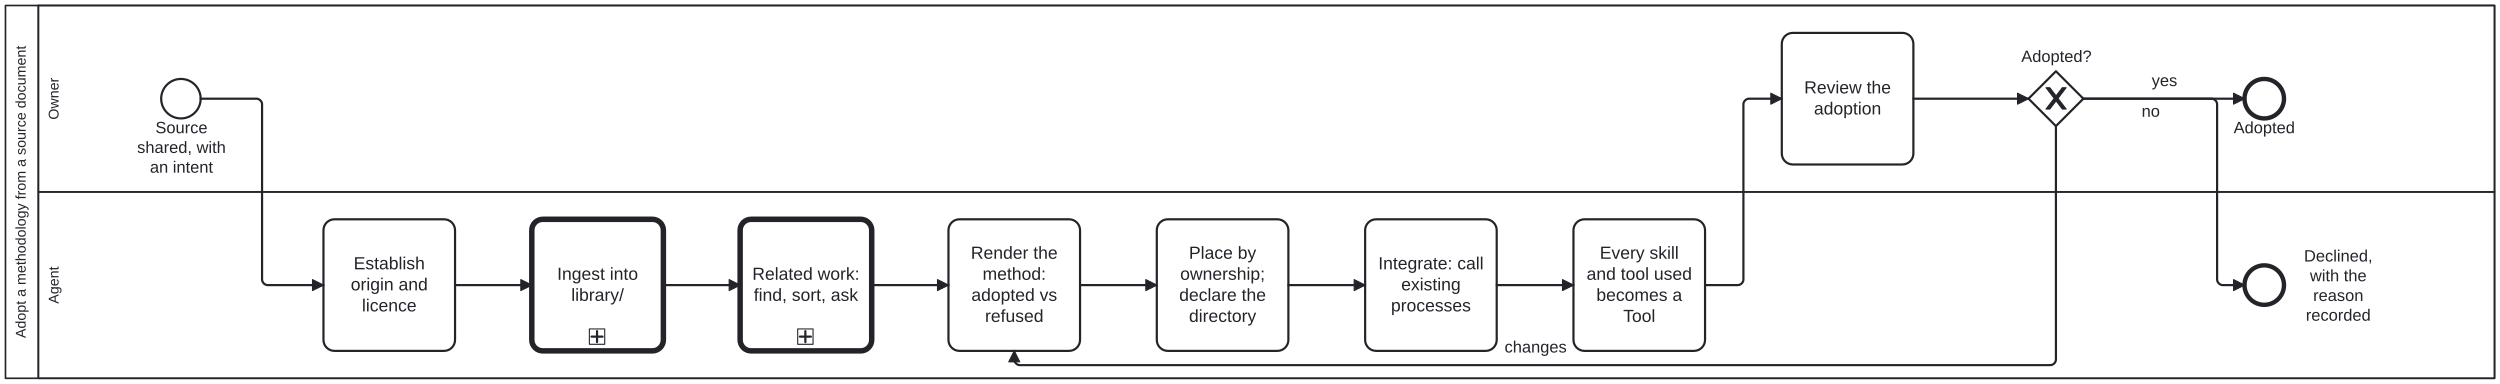
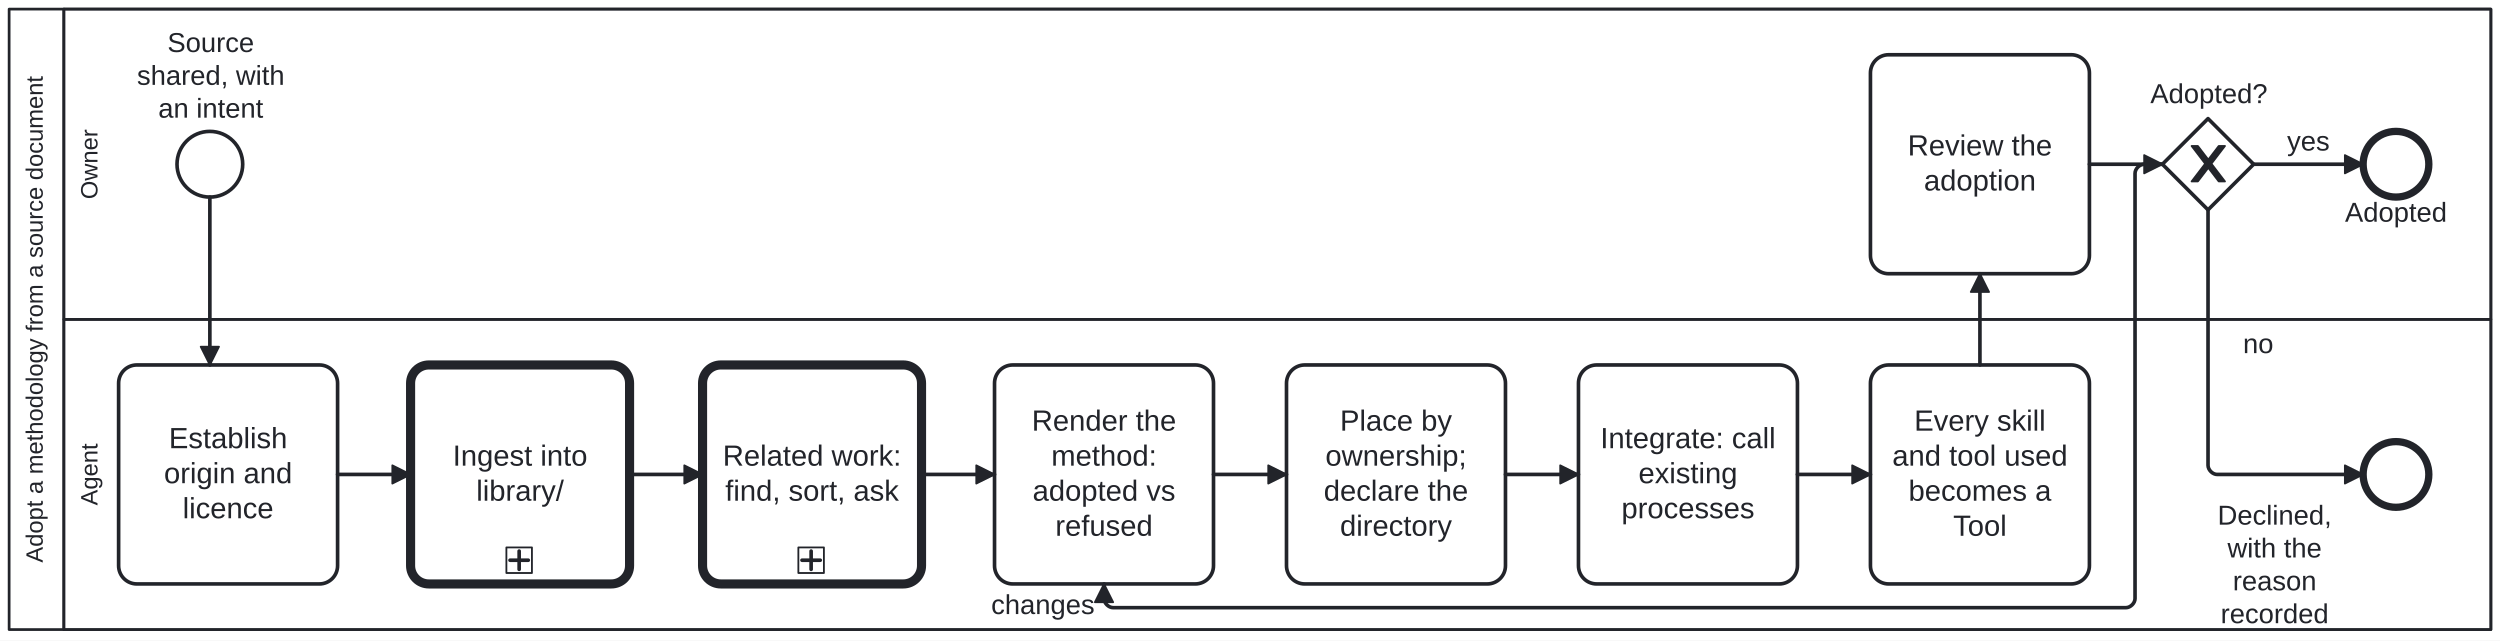
- <svg xmlns="http://www.w3.org/2000/svg" width="100%" style="max-width:100%;height:auto" viewBox="155 75 2280 350" version="1.1">
-   <rect x="155" y="75" width="2280" height="350" fill="#ffffff" />
+ <svg xmlns="http://www.w3.org/2000/svg" width="100%" style="max-width:100%;height:auto" viewBox="155 75 1370 351" version="1.1">
+   <rect x="155" y="75" width="1370" height="351" fill="#ffffff" />
  <g class="djs-group">
    <g class="djs-element djs-shape" data-element-id="Participant_Process_MethodologyFromSource" style="display: block;" transform="matrix(1 0 0 1 160 80)">
      <g class="djs-visual">
-         <rect x="0" y="0" width="2270" height="340" rx="0" ry="0" style="stroke-linecap: round; stroke-linejoin: round; stroke: rgb(34, 36, 42); stroke-width: 1.5px; fill: white; fill-opacity: 0.95;" />
+         <rect x="0" y="0" width="1360" height="340" rx="0" ry="0" style="stroke-linecap: round; stroke-linejoin: round; stroke: rgb(34, 36, 42); stroke-width: 1.5px; fill: white; fill-opacity: 0.95;" />
        <path style="fill: none; stroke-linecap: round; stroke-linejoin: round; stroke: rgb(34, 36, 42); stroke-width: 1.5px;" d="M30,0L30,340" />
        <text lineHeight="1.05" class="djs-label" transform="matrix(-1.83697e-16 -1 1 -1.83697e-16 0 340)" style="font-family: Arial, sans-serif; font-size: 13px; font-weight: normal; fill: rgb(34, 36, 42);">
          <tspan x="36.674" y="18.413">Adopt a methodology from a source document</tspan>
        </text>
      </g>
-       <rect class="djs-hit djs-hit-all" x="0" y="0" width="2270" height="340" style="fill: none; stroke-opacity: 0; stroke: white; stroke-width: 15px;" />
+       <rect class="djs-hit djs-hit-all" x="0" y="0" width="1360" height="340" style="fill: none; stroke-opacity: 0; stroke: white; stroke-width: 15px;" />
    </g>
    <g class="djs-children">
      <g class="djs-group">
        <g class="djs-element djs-shape" data-element-id="Lane_Agent" style="display: block;" transform="matrix(1 0 0 1 190 250)">
          <g class="djs-visual">
-             <rect x="0" y="0" width="2240" height="170" rx="0" ry="0" style="stroke-linecap: round; stroke-linejoin: round; stroke: rgb(34, 36, 42); stroke-width: 1.5px; fill: white; fill-opacity: 0.25;" />
+             <rect x="0" y="0" width="1330" height="170" rx="0" ry="0" style="stroke-linecap: round; stroke-linejoin: round; stroke: rgb(34, 36, 42); stroke-width: 1.5px; fill: white; fill-opacity: 0.25;" />
            <text lineHeight="1.05" class="djs-label" transform="matrix(-1.83697e-16 -1 1 -1.83697e-16 0 170)" style="font-family: Arial, sans-serif; font-size: 13px; font-weight: normal; fill: rgb(34, 36, 42);">
              <tspan x="68.014" y="18.413">Agent</tspan>
            </text>
          </g>
-           <rect class="djs-hit djs-hit-all" x="0" y="0" width="2240" height="170" style="fill: none; stroke-opacity: 0; stroke: white; stroke-width: 15px;" />
+           <rect class="djs-hit djs-hit-all" x="0" y="0" width="1330" height="170" style="fill: none; stroke-opacity: 0; stroke: white; stroke-width: 15px;" />
        </g>
      </g>
      <g class="djs-group">
        <g class="djs-element djs-shape" data-element-id="Lane_Owner" style="display: block;" transform="matrix(1 0 0 1 190 80)">
          <g class="djs-visual">
-             <rect x="0" y="0" width="2240" height="170" rx="0" ry="0" style="stroke-linecap: round; stroke-linejoin: round; stroke: rgb(34, 36, 42); stroke-width: 1.5px; fill: white; fill-opacity: 0.25;" />
+             <rect x="0" y="0" width="1330" height="170" rx="0" ry="0" style="stroke-linecap: round; stroke-linejoin: round; stroke: rgb(34, 36, 42); stroke-width: 1.5px; fill: white; fill-opacity: 0.25;" />
            <text lineHeight="1.05" class="djs-label" transform="matrix(-1.83697e-16 -1 1 -1.83697e-16 0 170)" style="font-family: Arial, sans-serif; font-size: 13px; font-weight: normal; fill: rgb(34, 36, 42);">
              <tspan x="65.855" y="18.413">Owner</tspan>
            </text>
          </g>
-           <rect class="djs-hit djs-hit-all" x="0" y="0" width="2240" height="170" style="fill: none; stroke-opacity: 0; stroke: white; stroke-width: 15px;" />
-         </g>
-       </g>
-       <g class="djs-group">
-         <g class="djs-element djs-shape" data-element-id="Start_MFS" style="display: block;" transform="matrix(1 0 0 1 302 147)">
+           <rect class="djs-hit djs-hit-all" x="0" y="0" width="1330" height="170" style="fill: none; stroke-opacity: 0; stroke: white; stroke-width: 15px;" />
+         </g>
+       </g>
+       <g class="djs-group">
+         <g class="djs-element djs-shape" data-element-id="Start_MFS" style="display: block;" transform="matrix(1 0 0 1 252 147)">
          <g class="djs-visual">
            <circle cx="18" cy="18" r="18" style="stroke-linecap: round; stroke-linejoin: round; stroke: rgb(34, 36, 42); stroke-width: 2px; fill: white; fill-opacity: 0.95;" />
          </g>
          <rect class="djs-hit djs-hit-all" x="0" y="0" width="36" height="36" style="fill: none; stroke-opacity: 0; stroke: white; stroke-width: 15px;" />
        </g>
      </g>
      <g class="djs-group">
-         <g class="djs-element djs-shape" data-element-id="Start_MFS_label" style="display: block;" transform="matrix(1 0 0 1 280 183)">
+         <g class="djs-element djs-shape" data-element-id="Start_MFS_label" style="display: block;" transform="matrix(1 0 0 1 230 90)">
          <g class="djs-visual">
            <text lineHeight="1.2" class="djs-label" style="font-family: Arial, sans-serif; font-size: 15px; font-weight: normal; fill: rgb(34, 36, 42);">
              <tspan x="16.737" y="13.5">Source </tspan>
              <tspan x="0.063" y="31.5">shared, with</tspan>
              <tspan x="11.727" y="49.5">an intent</tspan>
            </text>
          </g>
          <rect class="djs-hit djs-hit-all" x="0" y="0" width="81" height="54" style="fill: none; stroke-opacity: 0; stroke: white; stroke-width: 15px;" />
        </g>
      </g>
      <g class="djs-group">
-         <g class="djs-element djs-shape" data-element-id="A_Origin" style="display: block;" transform="matrix(1 0 0 1 450 275)">
+         <g class="djs-element djs-shape" data-element-id="A_Origin" style="display: block;" transform="matrix(1 0 0 1 220 275)">
          <g class="djs-visual">
            <rect x="0" y="0" width="120" height="120" rx="10" ry="10" style="stroke-linecap: round; stroke-linejoin: round; stroke: rgb(34, 36, 42); stroke-width: 2px; fill: white; fill-opacity: 0.95;" />
            <text lineHeight="1.2" class="djs-label" style="font-family: Arial, sans-serif; font-size: 16px; font-weight: normal; fill: rgb(34, 36, 42);">
              <tspan x="27.539" y="45.6">Establish </tspan>
              <tspan x="24.863" y="64.8">origin and </tspan>
              <tspan x="35.098" y="84">licence</tspan>
            </text>
          </g>
          <rect class="djs-hit djs-hit-all" x="0" y="0" width="120" height="120" style="fill: none; stroke-opacity: 0; stroke: white; stroke-width: 15px;" />
        </g>
      </g>
      <g class="djs-group">
        <a class="fa-subprocess-link" href="document-ingestion.svg" target="_top">
-           <g class="djs-element djs-shape" data-element-id="Call_Ingest" style="display: block;" transform="matrix(1 0 0 1 640 275)">
+           <g class="djs-element djs-shape" data-element-id="Call_Ingest" style="display: block;" transform="matrix(1 0 0 1 380 275)">
            <g class="djs-visual">
              <rect x="0" y="0" width="120" height="120" rx="10" ry="10" style="stroke-linecap: round; stroke-linejoin: round; stroke: rgb(34, 36, 42); stroke-width: 5px; fill: white; fill-opacity: 0.95;" />
              <text lineHeight="1.2" class="djs-label" style="font-family: Arial, sans-serif; font-size: 16px; font-weight: normal; fill: rgb(34, 36, 42);">
                <tspan x="23.086" y="55.2">Ingest into </tspan>
                <tspan x="35.996" y="74.4">library/</tspan>
              </text>
              <rect x="0" y="0" width="14" height="14" rx="0" ry="0" style="stroke-linecap: round; stroke-linejoin: round; stroke: rgb(34, 36, 42); stroke-width: 1px; fill: white;" transform="matrix(1 0 0 1 52.5 100)" />
              <path data-marker="sub-process" d="m52.5,100 m 7,2 l 0,10 m -5,-5 l 10,0" style="fill: white; stroke-linecap: round; stroke-linejoin: round; stroke: rgb(34, 36, 42); stroke-width: 2px;" />
            </g>
            <rect class="djs-hit djs-hit-all" x="0" y="0" width="120" height="120" style="fill: none; stroke-opacity: 0; stroke: white; stroke-width: 15px;" />
          </g>
        </a>
      </g>
      <g class="djs-group">
-         <g class="djs-element djs-shape" data-element-id="Call_RelatedWork" style="display: block;" transform="matrix(1 0 0 1 830 275)">
+         <g class="djs-element djs-shape" data-element-id="Call_RelatedWork" style="display: block;" transform="matrix(1 0 0 1 540 275)">
          <g class="djs-visual">
            <rect x="0" y="0" width="120" height="120" rx="10" ry="10" style="stroke-linecap: round; stroke-linejoin: round; stroke: rgb(34, 36, 42); stroke-width: 5px; fill: white; fill-opacity: 0.95;" />
            <text lineHeight="1.2" class="djs-label" style="font-family: Arial, sans-serif; font-size: 16px; font-weight: normal; fill: rgb(34, 36, 42);">
              <tspan x="11.09" y="55.2">Related work: </tspan>
              <tspan x="12.426" y="74.4">find, sort, ask</tspan>
            </text>
            <rect x="0" y="0" width="14" height="14" rx="0" ry="0" style="stroke-linecap: round; stroke-linejoin: round; stroke: rgb(34, 36, 42); stroke-width: 1px; fill: white;" transform="matrix(1 0 0 1 52.5 100)" />
            <path data-marker="sub-process" d="m52.5,100 m 7,2 l 0,10 m -5,-5 l 10,0" style="fill: white; stroke-linecap: round; stroke-linejoin: round; stroke: rgb(34, 36, 42); stroke-width: 2px;" />
          </g>
          <rect class="djs-hit djs-hit-all" x="0" y="0" width="120" height="120" style="fill: none; stroke-opacity: 0; stroke: white; stroke-width: 15px;" />
        </g>
      </g>
      <g class="djs-group">
-         <g class="djs-element djs-shape" data-element-id="A_Render" style="display: block;" transform="matrix(1 0 0 1 1020 275)">
+         <g class="djs-element djs-shape" data-element-id="A_Render" style="display: block;" transform="matrix(1 0 0 1 700 275)">
          <g class="djs-visual">
            <rect x="0" y="0" width="120" height="120" rx="10" ry="10" style="stroke-linecap: round; stroke-linejoin: round; stroke: rgb(34, 36, 42); stroke-width: 2px; fill: white; fill-opacity: 0.95;" />
            <text lineHeight="1.2" class="djs-label" style="font-family: Arial, sans-serif; font-size: 16px; font-weight: normal; fill: rgb(34, 36, 42);">
              <tspan x="20.418" y="36">Render the </tspan>
              <tspan x="31.094" y="55.2">method: </tspan>
              <tspan x="20.859" y="74.4">adopted vs </tspan>
              <tspan x="33.316" y="93.6">refused</tspan>
            </text>
          </g>
          <rect class="djs-hit djs-hit-all" x="0" y="0" width="120" height="120" style="fill: none; stroke-opacity: 0; stroke: white; stroke-width: 15px;" />
        </g>
      </g>
      <g class="djs-group">
-         <g class="djs-element djs-shape" data-element-id="A_Place" style="display: block;" transform="matrix(1 0 0 1 1210 275)">
+         <g class="djs-element djs-shape" data-element-id="A_Place" style="display: block;" transform="matrix(1 0 0 1 860 275)">
          <g class="djs-visual">
            <rect x="0" y="0" width="120" height="120" rx="10" ry="10" style="stroke-linecap: round; stroke-linejoin: round; stroke: rgb(34, 36, 42); stroke-width: 2px; fill: white; fill-opacity: 0.95;" />
            <text lineHeight="1.2" class="djs-label" style="font-family: Arial, sans-serif; font-size: 16px; font-weight: normal; fill: rgb(34, 36, 42);">
              <tspan x="29.316" y="36">Place by </tspan>
              <tspan x="21.312" y="55.2">ownership; </tspan>
              <tspan x="20.418" y="74.4">declare the </tspan>
              <tspan x="29.324" y="93.6">directory</tspan>
            </text>
          </g>
          <rect class="djs-hit djs-hit-all" x="0" y="0" width="120" height="120" style="fill: none; stroke-opacity: 0; stroke: white; stroke-width: 15px;" />
        </g>
      </g>
      <g class="djs-group">
-         <g class="djs-element djs-shape" data-element-id="A_Integrate" style="display: block;" transform="matrix(1 0 0 1 1400 275)">
+         <g class="djs-element djs-shape" data-element-id="A_Integrate" style="display: block;" transform="matrix(1 0 0 1 1020 275)">
          <g class="djs-visual">
            <rect x="0" y="0" width="120" height="120" rx="10" ry="10" style="stroke-linecap: round; stroke-linejoin: round; stroke: rgb(34, 36, 42); stroke-width: 2px; fill: white; fill-opacity: 0.95;" />
            <text lineHeight="1.2" class="djs-label" style="font-family: Arial, sans-serif; font-size: 16px; font-weight: normal; fill: rgb(34, 36, 42);">
              <tspan x="11.973" y="45.6">Integrate: call</tspan>
              <tspan x="32.875" y="64.8">existing </tspan>
              <tspan x="23.539" y="84">processes</tspan>
            </text>
          </g>
          <rect class="djs-hit djs-hit-all" x="0" y="0" width="120" height="120" style="fill: none; stroke-opacity: 0; stroke: white; stroke-width: 15px;" />
        </g>
      </g>
      <g class="djs-group">
-         <g class="djs-element djs-shape" data-element-id="A_Tools" style="display: block;" transform="matrix(1 0 0 1 1590 275)">
+         <g class="djs-element djs-shape" data-element-id="A_Tools" style="display: block;" transform="matrix(1 0 0 1 1180 275)">
          <g class="djs-visual">
            <rect x="0" y="0" width="120" height="120" rx="10" ry="10" style="stroke-linecap: round; stroke-linejoin: round; stroke: rgb(34, 36, 42); stroke-width: 2px; fill: white; fill-opacity: 0.95;" />
            <text lineHeight="1.2" class="djs-label" style="font-family: Arial, sans-serif; font-size: 16px; font-weight: normal; fill: rgb(34, 36, 42);">
              <tspan x="23.996" y="36">Every skill </tspan>
              <tspan x="11.961" y="55.2">and tool used</tspan>
              <tspan x="20.867" y="74.4">becomes a </tspan>
              <tspan x="45.324" y="93.6">Tool</tspan>
            </text>
          </g>
          <rect class="djs-hit djs-hit-all" x="0" y="0" width="120" height="120" style="fill: none; stroke-opacity: 0; stroke: white; stroke-width: 15px;" />
        </g>
      </g>
      <g class="djs-group">
-         <g class="djs-element djs-shape" data-element-id="O_Review" style="display: block;" transform="matrix(1 0 0 1 1780 105)">
+         <g class="djs-element djs-shape" data-element-id="O_Review" style="display: block;" transform="matrix(1 0 0 1 1180 105)">
          <g class="djs-visual">
            <rect x="0" y="0" width="120" height="120" rx="10" ry="10" style="stroke-linecap: round; stroke-linejoin: round; stroke: rgb(34, 36, 42); stroke-width: 2px; fill: white; fill-opacity: 0.95;" />
            <text lineHeight="1.2" class="djs-label" style="font-family: Arial, sans-serif; font-size: 16px; font-weight: normal; fill: rgb(34, 36, 42);">
              <tspan x="20.426" y="55.2">Review the </tspan>
              <tspan x="29.305" y="74.4">adoption</tspan>
            </text>
          </g>
          <rect class="djs-hit djs-hit-all" x="0" y="0" width="120" height="120" style="fill: none; stroke-opacity: 0; stroke: white; stroke-width: 15px;" />
        </g>
      </g>
      <g class="djs-group">
-         <g class="djs-element djs-shape" data-element-id="GW_Decision" style="display: block;" transform="matrix(1 0 0 1 2005 140)">
+         <g class="djs-element djs-shape" data-element-id="GW_Decision" style="display: block;" transform="matrix(1 0 0 1 1340 140)">
          <g class="djs-visual">
            <polygon points="25,0 50,25 25,50 0,25" style="stroke-linecap: round; stroke-linejoin: round; stroke: rgb(34, 36, 42); stroke-width: 2px; fill: white; fill-opacity: 0.95;" />
            <path d="m 16,15 7.429,9.714 -7.429,9.714 3.429,0 5.714,-7.464 5.714,7.464 3.429,0 -7.429,-9.714 7.429,-9.714 -3.429,0 -5.714,7.464 -5.714,-7.464 -3.429,0 z" style="fill: rgb(34, 36, 42); stroke-linecap: round; stroke-linejoin: round; stroke: rgb(34, 36, 42); stroke-width: 1px;" />
          </g>
          <rect class="djs-hit djs-hit-all" x="0" y="0" width="50" height="50" style="fill: none; stroke-opacity: 0; stroke: white; stroke-width: 15px;" />
        </g>
      </g>
      <g class="djs-group">
-         <g class="djs-element djs-shape" data-element-id="GW_Decision_label" style="display: block;" transform="matrix(1 0 0 1 1998 118)">
+         <g class="djs-element djs-shape" data-element-id="GW_Decision_label" style="display: block;" transform="matrix(1 0 0 1 1333 118)">
          <g class="djs-visual">
            <text lineHeight="1.2" class="djs-label" style="font-family: Arial, sans-serif; font-size: 15px; font-weight: normal; fill: rgb(34, 36, 42);">
              <tspan x="0.387" y="13.5">Adopted?</tspan>
            </text>
          </g>
          <rect class="djs-hit djs-hit-all" x="0" y="0" width="65" height="18" style="fill: none; stroke-opacity: 0; stroke: white; stroke-width: 15px;" />
        </g>
      </g>
      <g class="djs-group">
-         <g class="djs-element djs-shape" data-element-id="End_Adopted" style="display: block;" transform="matrix(1 0 0 1 2202 147)">
+         <g class="djs-element djs-shape" data-element-id="End_Adopted" style="display: block;" transform="matrix(1 0 0 1 1450 147)">
          <g class="djs-visual">
            <circle cx="18" cy="18" r="18" style="stroke-linecap: round; stroke-linejoin: round; stroke: rgb(34, 36, 42); stroke-width: 4px; fill: white; fill-opacity: 0.95;" />
          </g>
          <rect class="djs-hit djs-hit-all" x="0" y="0" width="36" height="36" style="fill: none; stroke-opacity: 0; stroke: white; stroke-width: 15px;" />
        </g>
      </g>
      <g class="djs-group">
-         <g class="djs-element djs-shape" data-element-id="End_Adopted_label" style="display: block;" transform="matrix(1 0 0 1 2192 183)">
+         <g class="djs-element djs-shape" data-element-id="End_Adopted_label" style="display: block;" transform="matrix(1 0 0 1 1440 183)">
          <g class="djs-visual">
            <text lineHeight="1.2" class="djs-label" style="font-family: Arial, sans-serif; font-size: 15px; font-weight: normal; fill: rgb(34, 36, 42);">
              <tspan x="0.058" y="13.5">Adopted</tspan>
            </text>
          </g>
          <rect class="djs-hit djs-hit-all" x="0" y="0" width="56" height="18" style="fill: none; stroke-opacity: 0; stroke: white; stroke-width: 15px;" />
        </g>
      </g>
      <g class="djs-group">
-         <g class="djs-element djs-shape" data-element-id="End_Declined" style="display: block;" transform="matrix(1 0 0 1 2202 317)">
+         <g class="djs-element djs-shape" data-element-id="End_Declined" style="display: block;" transform="matrix(1 0 0 1 1450 317)">
          <g class="djs-visual">
            <circle cx="18" cy="18" r="18" style="stroke-linecap: round; stroke-linejoin: round; stroke: rgb(34, 36, 42); stroke-width: 4px; fill: white; fill-opacity: 0.95;" />
          </g>
          <rect class="djs-hit djs-hit-all" x="0" y="0" width="36" height="36" style="fill: none; stroke-opacity: 0; stroke: white; stroke-width: 15px;" />
        </g>
      </g>
      <g class="djs-group">
-         <g class="djs-element djs-shape" data-element-id="End_Declined_label" style="display: block;" transform="matrix(1 0 0 1 2256 300)">
+         <g class="djs-element djs-shape" data-element-id="End_Declined_label" style="display: block;" transform="matrix(1 0 0 1 1370 349)">
          <g class="djs-visual">
            <text lineHeight="1.2" class="djs-label" style="font-family: Arial, sans-serif; font-size: 15px; font-weight: normal; fill: rgb(34, 36, 42);">
              <tspan x="0.233" y="13.5">Declined,</tspan>
              <tspan x="5.653" y="31.5">with the </tspan>
              <tspan x="8.568" y="49.5">reason </tspan>
              <tspan x="1.899" y="67.5">recorded</tspan>
            </text>
          </g>
          <rect class="djs-hit djs-hit-all" x="0" y="0" width="63" height="72" style="fill: none; stroke-opacity: 0; stroke: white; stroke-width: 15px;" />
        </g>
      </g>
      <g class="djs-group">
        <g class="djs-element djs-connection" data-element-id="SF_Process_MethodologyFromSource_1" style="display: block;">
          <g class="djs-visual">
            <defs>
              <marker id="bpmn-marker-1" viewBox="0 0 20 20" refX="11" refY="10" markerWidth="10" markerHeight="10" orient="auto">
                <path d="M 1 5 L 11 10 L 1 15 Z" style="stroke-linecap: round; stroke-linejoin: round; stroke: rgb(34, 36, 42); stroke-width: 1px; fill: rgb(34, 36, 42);" />
              </marker>
            </defs>
-             <path data-corner-radius="5" style="fill: none; stroke-linecap: round; stroke-linejoin: round; stroke: rgb(34, 36, 42); stroke-width: 2px; marker-end: url('#bpmn-marker-1');" d="M338,165L389,165C391.5,165,394,167.5,394,170L394,330C394,332.5,396.5,335,399,335L450,335" />
-           </g>
-           <path d="M338,165L394,165L394,335L450,335" class="djs-hit djs-hit-stroke" style="fill: none; stroke-opacity: 0; stroke: white; stroke-width: 15px;" />
+             <path data-corner-radius="5" style="fill: none; stroke-linecap: round; stroke-linejoin: round; stroke: rgb(34, 36, 42); stroke-width: 2px; marker-end: url('#bpmn-marker-1');" d="M270,183L270,275" />
+           </g>
+           <path d="M270,183L270,275" class="djs-hit djs-hit-stroke" style="fill: none; stroke-opacity: 0; stroke: white; stroke-width: 15px;" />
        </g>
      </g>
      <g class="djs-group">
        <g class="djs-element djs-connection" data-element-id="SF_Process_MethodologyFromSource_2" style="display: block;">
          <g class="djs-visual">
            <defs>
              <marker id="bpmn-marker-2" viewBox="0 0 20 20" refX="11" refY="10" markerWidth="10" markerHeight="10" orient="auto">
                <path d="M 1 5 L 11 10 L 1 15 Z" style="stroke-linecap: round; stroke-linejoin: round; stroke: rgb(34, 36, 42); stroke-width: 1px; fill: rgb(34, 36, 42);" />
              </marker>
            </defs>
-             <path data-corner-radius="5" style="fill: none; stroke-linecap: round; stroke-linejoin: round; stroke: rgb(34, 36, 42); stroke-width: 2px; marker-end: url('#bpmn-marker-2');" d="M570,335L640,335" />
-           </g>
-           <path d="M570,335L640,335" class="djs-hit djs-hit-stroke" style="fill: none; stroke-opacity: 0; stroke: white; stroke-width: 15px;" />
+             <path data-corner-radius="5" style="fill: none; stroke-linecap: round; stroke-linejoin: round; stroke: rgb(34, 36, 42); stroke-width: 2px; marker-end: url('#bpmn-marker-2');" d="M340,335L380,335" />
+           </g>
+           <path d="M340,335L380,335" class="djs-hit djs-hit-stroke" style="fill: none; stroke-opacity: 0; stroke: white; stroke-width: 15px;" />
        </g>
      </g>
      <g class="djs-group">
        <g class="djs-element djs-connection" data-element-id="SF_Process_MethodologyFromSource_3" style="display: block;">
          <g class="djs-visual">
            <defs>
              <marker id="bpmn-marker-3" viewBox="0 0 20 20" refX="11" refY="10" markerWidth="10" markerHeight="10" orient="auto">
                <path d="M 1 5 L 11 10 L 1 15 Z" style="stroke-linecap: round; stroke-linejoin: round; stroke: rgb(34, 36, 42); stroke-width: 1px; fill: rgb(34, 36, 42);" />
              </marker>
            </defs>
-             <path data-corner-radius="5" style="fill: none; stroke-linecap: round; stroke-linejoin: round; stroke: rgb(34, 36, 42); stroke-width: 2px; marker-end: url('#bpmn-marker-3');" d="M760,335L830,335" />
-           </g>
-           <path d="M760,335L830,335" class="djs-hit djs-hit-stroke" style="fill: none; stroke-opacity: 0; stroke: white; stroke-width: 15px;" />
+             <path data-corner-radius="5" style="fill: none; stroke-linecap: round; stroke-linejoin: round; stroke: rgb(34, 36, 42); stroke-width: 2px; marker-end: url('#bpmn-marker-3');" d="M500,335L540,335" />
+           </g>
+           <path d="M500,335L540,335" class="djs-hit djs-hit-stroke" style="fill: none; stroke-opacity: 0; stroke: white; stroke-width: 15px;" />
        </g>
      </g>
      <g class="djs-group">
        <g class="djs-element djs-connection" data-element-id="SF_Process_MethodologyFromSource_4" style="display: block;">
          <g class="djs-visual">
            <defs>
              <marker id="bpmn-marker-4" viewBox="0 0 20 20" refX="11" refY="10" markerWidth="10" markerHeight="10" orient="auto">
                <path d="M 1 5 L 11 10 L 1 15 Z" style="stroke-linecap: round; stroke-linejoin: round; stroke: rgb(34, 36, 42); stroke-width: 1px; fill: rgb(34, 36, 42);" />
              </marker>
            </defs>
-             <path data-corner-radius="5" style="fill: none; stroke-linecap: round; stroke-linejoin: round; stroke: rgb(34, 36, 42); stroke-width: 2px; marker-end: url('#bpmn-marker-4');" d="M950,335L1020,335" />
-           </g>
-           <path d="M950,335L1020,335" class="djs-hit djs-hit-stroke" style="fill: none; stroke-opacity: 0; stroke: white; stroke-width: 15px;" />
+             <path data-corner-radius="5" style="fill: none; stroke-linecap: round; stroke-linejoin: round; stroke: rgb(34, 36, 42); stroke-width: 2px; marker-end: url('#bpmn-marker-4');" d="M660,335L700,335" />
+           </g>
+           <path d="M660,335L700,335" class="djs-hit djs-hit-stroke" style="fill: none; stroke-opacity: 0; stroke: white; stroke-width: 15px;" />
        </g>
      </g>
      <g class="djs-group">
        <g class="djs-element djs-connection" data-element-id="SF_Process_MethodologyFromSource_5" style="display: block;">
          <g class="djs-visual">
            <defs>
              <marker id="bpmn-marker-5" viewBox="0 0 20 20" refX="11" refY="10" markerWidth="10" markerHeight="10" orient="auto">
                <path d="M 1 5 L 11 10 L 1 15 Z" style="stroke-linecap: round; stroke-linejoin: round; stroke: rgb(34, 36, 42); stroke-width: 1px; fill: rgb(34, 36, 42);" />
              </marker>
            </defs>
-             <path data-corner-radius="5" style="fill: none; stroke-linecap: round; stroke-linejoin: round; stroke: rgb(34, 36, 42); stroke-width: 2px; marker-end: url('#bpmn-marker-5');" d="M1140,335L1210,335" />
-           </g>
-           <path d="M1140,335L1210,335" class="djs-hit djs-hit-stroke" style="fill: none; stroke-opacity: 0; stroke: white; stroke-width: 15px;" />
+             <path data-corner-radius="5" style="fill: none; stroke-linecap: round; stroke-linejoin: round; stroke: rgb(34, 36, 42); stroke-width: 2px; marker-end: url('#bpmn-marker-5');" d="M820,335L860,335" />
+           </g>
+           <path d="M820,335L860,335" class="djs-hit djs-hit-stroke" style="fill: none; stroke-opacity: 0; stroke: white; stroke-width: 15px;" />
        </g>
      </g>
      <g class="djs-group">
        <g class="djs-element djs-connection" data-element-id="SF_Process_MethodologyFromSource_6" style="display: block;">
          <g class="djs-visual">
            <defs>
              <marker id="bpmn-marker-6" viewBox="0 0 20 20" refX="11" refY="10" markerWidth="10" markerHeight="10" orient="auto">
                <path d="M 1 5 L 11 10 L 1 15 Z" style="stroke-linecap: round; stroke-linejoin: round; stroke: rgb(34, 36, 42); stroke-width: 1px; fill: rgb(34, 36, 42);" />
              </marker>
            </defs>
-             <path data-corner-radius="5" style="fill: none; stroke-linecap: round; stroke-linejoin: round; stroke: rgb(34, 36, 42); stroke-width: 2px; marker-end: url('#bpmn-marker-6');" d="M1330,335L1400,335" />
-           </g>
-           <path d="M1330,335L1400,335" class="djs-hit djs-hit-stroke" style="fill: none; stroke-opacity: 0; stroke: white; stroke-width: 15px;" />
+             <path data-corner-radius="5" style="fill: none; stroke-linecap: round; stroke-linejoin: round; stroke: rgb(34, 36, 42); stroke-width: 2px; marker-end: url('#bpmn-marker-6');" d="M980,335L1020,335" />
+           </g>
+           <path d="M980,335L1020,335" class="djs-hit djs-hit-stroke" style="fill: none; stroke-opacity: 0; stroke: white; stroke-width: 15px;" />
        </g>
      </g>
      <g class="djs-group">
        <g class="djs-element djs-connection" data-element-id="SF_Process_MethodologyFromSource_7" style="display: block;">
          <g class="djs-visual">
            <defs>
              <marker id="bpmn-marker-7" viewBox="0 0 20 20" refX="11" refY="10" markerWidth="10" markerHeight="10" orient="auto">
                <path d="M 1 5 L 11 10 L 1 15 Z" style="stroke-linecap: round; stroke-linejoin: round; stroke: rgb(34, 36, 42); stroke-width: 1px; fill: rgb(34, 36, 42);" />
              </marker>
            </defs>
-             <path data-corner-radius="5" style="fill: none; stroke-linecap: round; stroke-linejoin: round; stroke: rgb(34, 36, 42); stroke-width: 2px; marker-end: url('#bpmn-marker-7');" d="M1520,335L1590,335" />
-           </g>
-           <path d="M1520,335L1590,335" class="djs-hit djs-hit-stroke" style="fill: none; stroke-opacity: 0; stroke: white; stroke-width: 15px;" />
+             <path data-corner-radius="5" style="fill: none; stroke-linecap: round; stroke-linejoin: round; stroke: rgb(34, 36, 42); stroke-width: 2px; marker-end: url('#bpmn-marker-7');" d="M1140,335L1180,335" />
+           </g>
+           <path d="M1140,335L1180,335" class="djs-hit djs-hit-stroke" style="fill: none; stroke-opacity: 0; stroke: white; stroke-width: 15px;" />
        </g>
      </g>
      <g class="djs-group">
        <g class="djs-element djs-connection" data-element-id="SF_Process_MethodologyFromSource_8" style="display: block;">
          <g class="djs-visual">
            <defs>
              <marker id="bpmn-marker-8" viewBox="0 0 20 20" refX="11" refY="10" markerWidth="10" markerHeight="10" orient="auto">
                <path d="M 1 5 L 11 10 L 1 15 Z" style="stroke-linecap: round; stroke-linejoin: round; stroke: rgb(34, 36, 42); stroke-width: 1px; fill: rgb(34, 36, 42);" />
              </marker>
            </defs>
-             <path data-corner-radius="5" style="fill: none; stroke-linecap: round; stroke-linejoin: round; stroke: rgb(34, 36, 42); stroke-width: 2px; marker-end: url('#bpmn-marker-8');" d="M1710,335L1740,335C1742.5,335,1745,332.5,1745,330L1745,170C1745,167.5,1747.5,165,1750,165L1780,165" />
-           </g>
-           <path d="M1710,335L1745,335L1745,165L1780,165" class="djs-hit djs-hit-stroke" style="fill: none; stroke-opacity: 0; stroke: white; stroke-width: 15px;" />
+             <path data-corner-radius="5" style="fill: none; stroke-linecap: round; stroke-linejoin: round; stroke: rgb(34, 36, 42); stroke-width: 2px; marker-end: url('#bpmn-marker-8');" d="M1240,275L1240,225" />
+           </g>
+           <path d="M1240,275L1240,225" class="djs-hit djs-hit-stroke" style="fill: none; stroke-opacity: 0; stroke: white; stroke-width: 15px;" />
        </g>
      </g>
      <g class="djs-group">
        <g class="djs-element djs-connection" data-element-id="SF_Process_MethodologyFromSource_9" style="display: block;">
          <g class="djs-visual">
            <defs>
              <marker id="bpmn-marker-9" viewBox="0 0 20 20" refX="11" refY="10" markerWidth="10" markerHeight="10" orient="auto">
                <path d="M 1 5 L 11 10 L 1 15 Z" style="stroke-linecap: round; stroke-linejoin: round; stroke: rgb(34, 36, 42); stroke-width: 1px; fill: rgb(34, 36, 42);" />
              </marker>
            </defs>
-             <path data-corner-radius="5" style="fill: none; stroke-linecap: round; stroke-linejoin: round; stroke: rgb(34, 36, 42); stroke-width: 2px; marker-end: url('#bpmn-marker-9');" d="M1900,165L2005,165" />
-           </g>
-           <path d="M1900,165L2005,165" class="djs-hit djs-hit-stroke" style="fill: none; stroke-opacity: 0; stroke: white; stroke-width: 15px;" />
+             <path data-corner-radius="5" style="fill: none; stroke-linecap: round; stroke-linejoin: round; stroke: rgb(34, 36, 42); stroke-width: 2px; marker-end: url('#bpmn-marker-9');" d="M1300,165L1340,165" />
+           </g>
+           <path d="M1300,165L1340,165" class="djs-hit djs-hit-stroke" style="fill: none; stroke-opacity: 0; stroke: white; stroke-width: 15px;" />
        </g>
      </g>
      <g class="djs-group">
        <g class="djs-element djs-connection" data-element-id="SF_Process_MethodologyFromSource_10" style="display: block;">
          <g class="djs-visual">
            <defs>
              <marker id="bpmn-marker-10" viewBox="0 0 20 20" refX="11" refY="10" markerWidth="10" markerHeight="10" orient="auto">
                <path d="M 1 5 L 11 10 L 1 15 Z" style="stroke-linecap: round; stroke-linejoin: round; stroke: rgb(34, 36, 42); stroke-width: 1px; fill: rgb(34, 36, 42);" />
              </marker>
            </defs>
-             <path data-corner-radius="5" style="fill: none; stroke-linecap: round; stroke-linejoin: round; stroke: rgb(34, 36, 42); stroke-width: 2px; marker-end: url('#bpmn-marker-10');" d="M2055,165L2202,165" />
-           </g>
-           <path d="M2055,165L2202,165" class="djs-hit djs-hit-stroke" style="fill: none; stroke-opacity: 0; stroke: white; stroke-width: 15px;" />
-         </g>
-       </g>
-       <g class="djs-group">
-         <g class="djs-element djs-shape" data-element-id="SF_Process_MethodologyFromSource_10_label" style="display: block;" transform="matrix(1 0 0 1 2117 140)">
+             <path data-corner-radius="5" style="fill: none; stroke-linecap: round; stroke-linejoin: round; stroke: rgb(34, 36, 42); stroke-width: 2px; marker-end: url('#bpmn-marker-10');" d="M1390,165L1450,165" />
+           </g>
+           <path d="M1390,165L1450,165" class="djs-hit djs-hit-stroke" style="fill: none; stroke-opacity: 0; stroke: white; stroke-width: 15px;" />
+         </g>
+       </g>
+       <g class="djs-group">
+         <g class="djs-element djs-shape" data-element-id="SF_Process_MethodologyFromSource_10_label" style="display: block;" transform="matrix(1 0 0 1 1408 144)">
          <g class="djs-visual">
            <text lineHeight="1.2" class="djs-label" style="font-family: Arial, sans-serif; font-size: 15px; font-weight: normal; fill: rgb(34, 36, 42);">
              <tspan x="0.329" y="13.5">yes</tspan>
            </text>
          </g>
          <rect class="djs-hit djs-hit-all" x="0" y="0" width="24" height="18" style="fill: none; stroke-opacity: 0; stroke: white; stroke-width: 15px;" />
        </g>
      </g>
      <g class="djs-group">
        <g class="djs-element djs-connection" data-element-id="SF_Process_MethodologyFromSource_11" style="display: block;">
          <g class="djs-visual">
            <defs>
              <marker id="bpmn-marker-11" viewBox="0 0 20 20" refX="11" refY="10" markerWidth="10" markerHeight="10" orient="auto">
                <path d="M 1 5 L 11 10 L 1 15 Z" style="stroke-linecap: round; stroke-linejoin: round; stroke: rgb(34, 36, 42); stroke-width: 1px; fill: rgb(34, 36, 42);" />
              </marker>
            </defs>
-             <path data-corner-radius="5" style="fill: none; stroke-linecap: round; stroke-linejoin: round; stroke: rgb(34, 36, 42); stroke-width: 2px; marker-end: url('#bpmn-marker-11');" d="M2055,165L2172,165C2174.5,165,2177,167.5,2177,170L2177,330C2177,332.5,2179.5,335,2182,335L2202,335" />
-           </g>
-           <path d="M2055,165L2177,165L2177,335L2202,335" class="djs-hit djs-hit-stroke" style="fill: none; stroke-opacity: 0; stroke: white; stroke-width: 15px;" />
-         </g>
-       </g>
-       <g class="djs-group">
-         <g class="djs-element djs-shape" data-element-id="SF_Process_MethodologyFromSource_11_label" style="display: block;" transform="matrix(1 0 0 1 2108 168)">
+             <path data-corner-radius="5" style="fill: none; stroke-linecap: round; stroke-linejoin: round; stroke: rgb(34, 36, 42); stroke-width: 2px; marker-end: url('#bpmn-marker-11');" d="M1365,190L1365,330C1365,332.5,1367.5,335,1370,335L1450,335" />
+           </g>
+           <path d="M1365,190L1365,335L1450,335" class="djs-hit djs-hit-stroke" style="fill: none; stroke-opacity: 0; stroke: white; stroke-width: 15px;" />
+         </g>
+       </g>
+       <g class="djs-group">
+         <g class="djs-element djs-shape" data-element-id="SF_Process_MethodologyFromSource_11_label" style="display: block;" transform="matrix(1 0 0 1 1384 255)">
          <g class="djs-visual">
            <text lineHeight="1.2" class="djs-label" style="font-family: Arial, sans-serif; font-size: 15px; font-weight: normal; fill: rgb(34, 36, 42);">
              <tspan x="0.158" y="13.5">no</tspan>
            </text>
          </g>
          <rect class="djs-hit djs-hit-all" x="0" y="0" width="17" height="18" style="fill: none; stroke-opacity: 0; stroke: white; stroke-width: 15px;" />
        </g>
      </g>
      <g class="djs-group">
        <g class="djs-element djs-connection" data-element-id="SF_Process_MethodologyFromSource_12" style="display: block;">
          <g class="djs-visual">
            <defs>
              <marker id="bpmn-marker-12" viewBox="0 0 20 20" refX="11" refY="10" markerWidth="10" markerHeight="10" orient="auto">
                <path d="M 1 5 L 11 10 L 1 15 Z" style="stroke-linecap: round; stroke-linejoin: round; stroke: rgb(34, 36, 42); stroke-width: 1px; fill: rgb(34, 36, 42);" />
              </marker>
            </defs>
-             <path data-corner-radius="5" style="fill: none; stroke-linecap: round; stroke-linejoin: round; stroke: rgb(34, 36, 42); stroke-width: 2px; marker-end: url('#bpmn-marker-12');" d="M2030,190L2030,403C2030,405.5,2027.5,408,2025,408L1085,408C1082.5,408,1080,405.5,1080,403L1080,395" />
-           </g>
-           <path d="M2030,190L2030,408L1080,408L1080,395" class="djs-hit djs-hit-stroke" style="fill: none; stroke-opacity: 0; stroke: white; stroke-width: 15px;" />
-         </g>
-       </g>
-       <g class="djs-group">
-         <g class="djs-element djs-shape" data-element-id="SF_Process_MethodologyFromSource_12_label" style="display: block;" transform="matrix(1 0 0 1 1527 383)">
+             <path data-corner-radius="5" style="fill: none; stroke-linecap: round; stroke-linejoin: round; stroke: rgb(34, 36, 42); stroke-width: 2px; marker-end: url('#bpmn-marker-12');" d="M1340,165L1330,165C1327.5,165,1325,167.5,1325,170L1325,403C1325,405.5,1322.5,408,1320,408L765,408C762.5,408,760,405.5,760,403L760,395" />
+           </g>
+           <path d="M1340,165L1325,165L1325,408L760,408L760,395" class="djs-hit djs-hit-stroke" style="fill: none; stroke-opacity: 0; stroke: white; stroke-width: 15px;" />
+         </g>
+       </g>
+       <g class="djs-group">
+         <g class="djs-element djs-shape" data-element-id="SF_Process_MethodologyFromSource_12_label" style="display: block;" transform="matrix(1 0 0 1 698 398)">
          <g class="djs-visual">
            <text lineHeight="1.2" class="djs-label" style="font-family: Arial, sans-serif; font-size: 15px; font-weight: normal; fill: rgb(34, 36, 42);">
              <tspan x="0.144" y="13.5">changes</tspan>
            </text>
          </g>
          <rect class="djs-hit djs-hit-all" x="0" y="0" width="57" height="18" style="fill: none; stroke-opacity: 0; stroke: white; stroke-width: 15px;" />
        </g>
      </g>
    </g>
  </g>
</svg>
